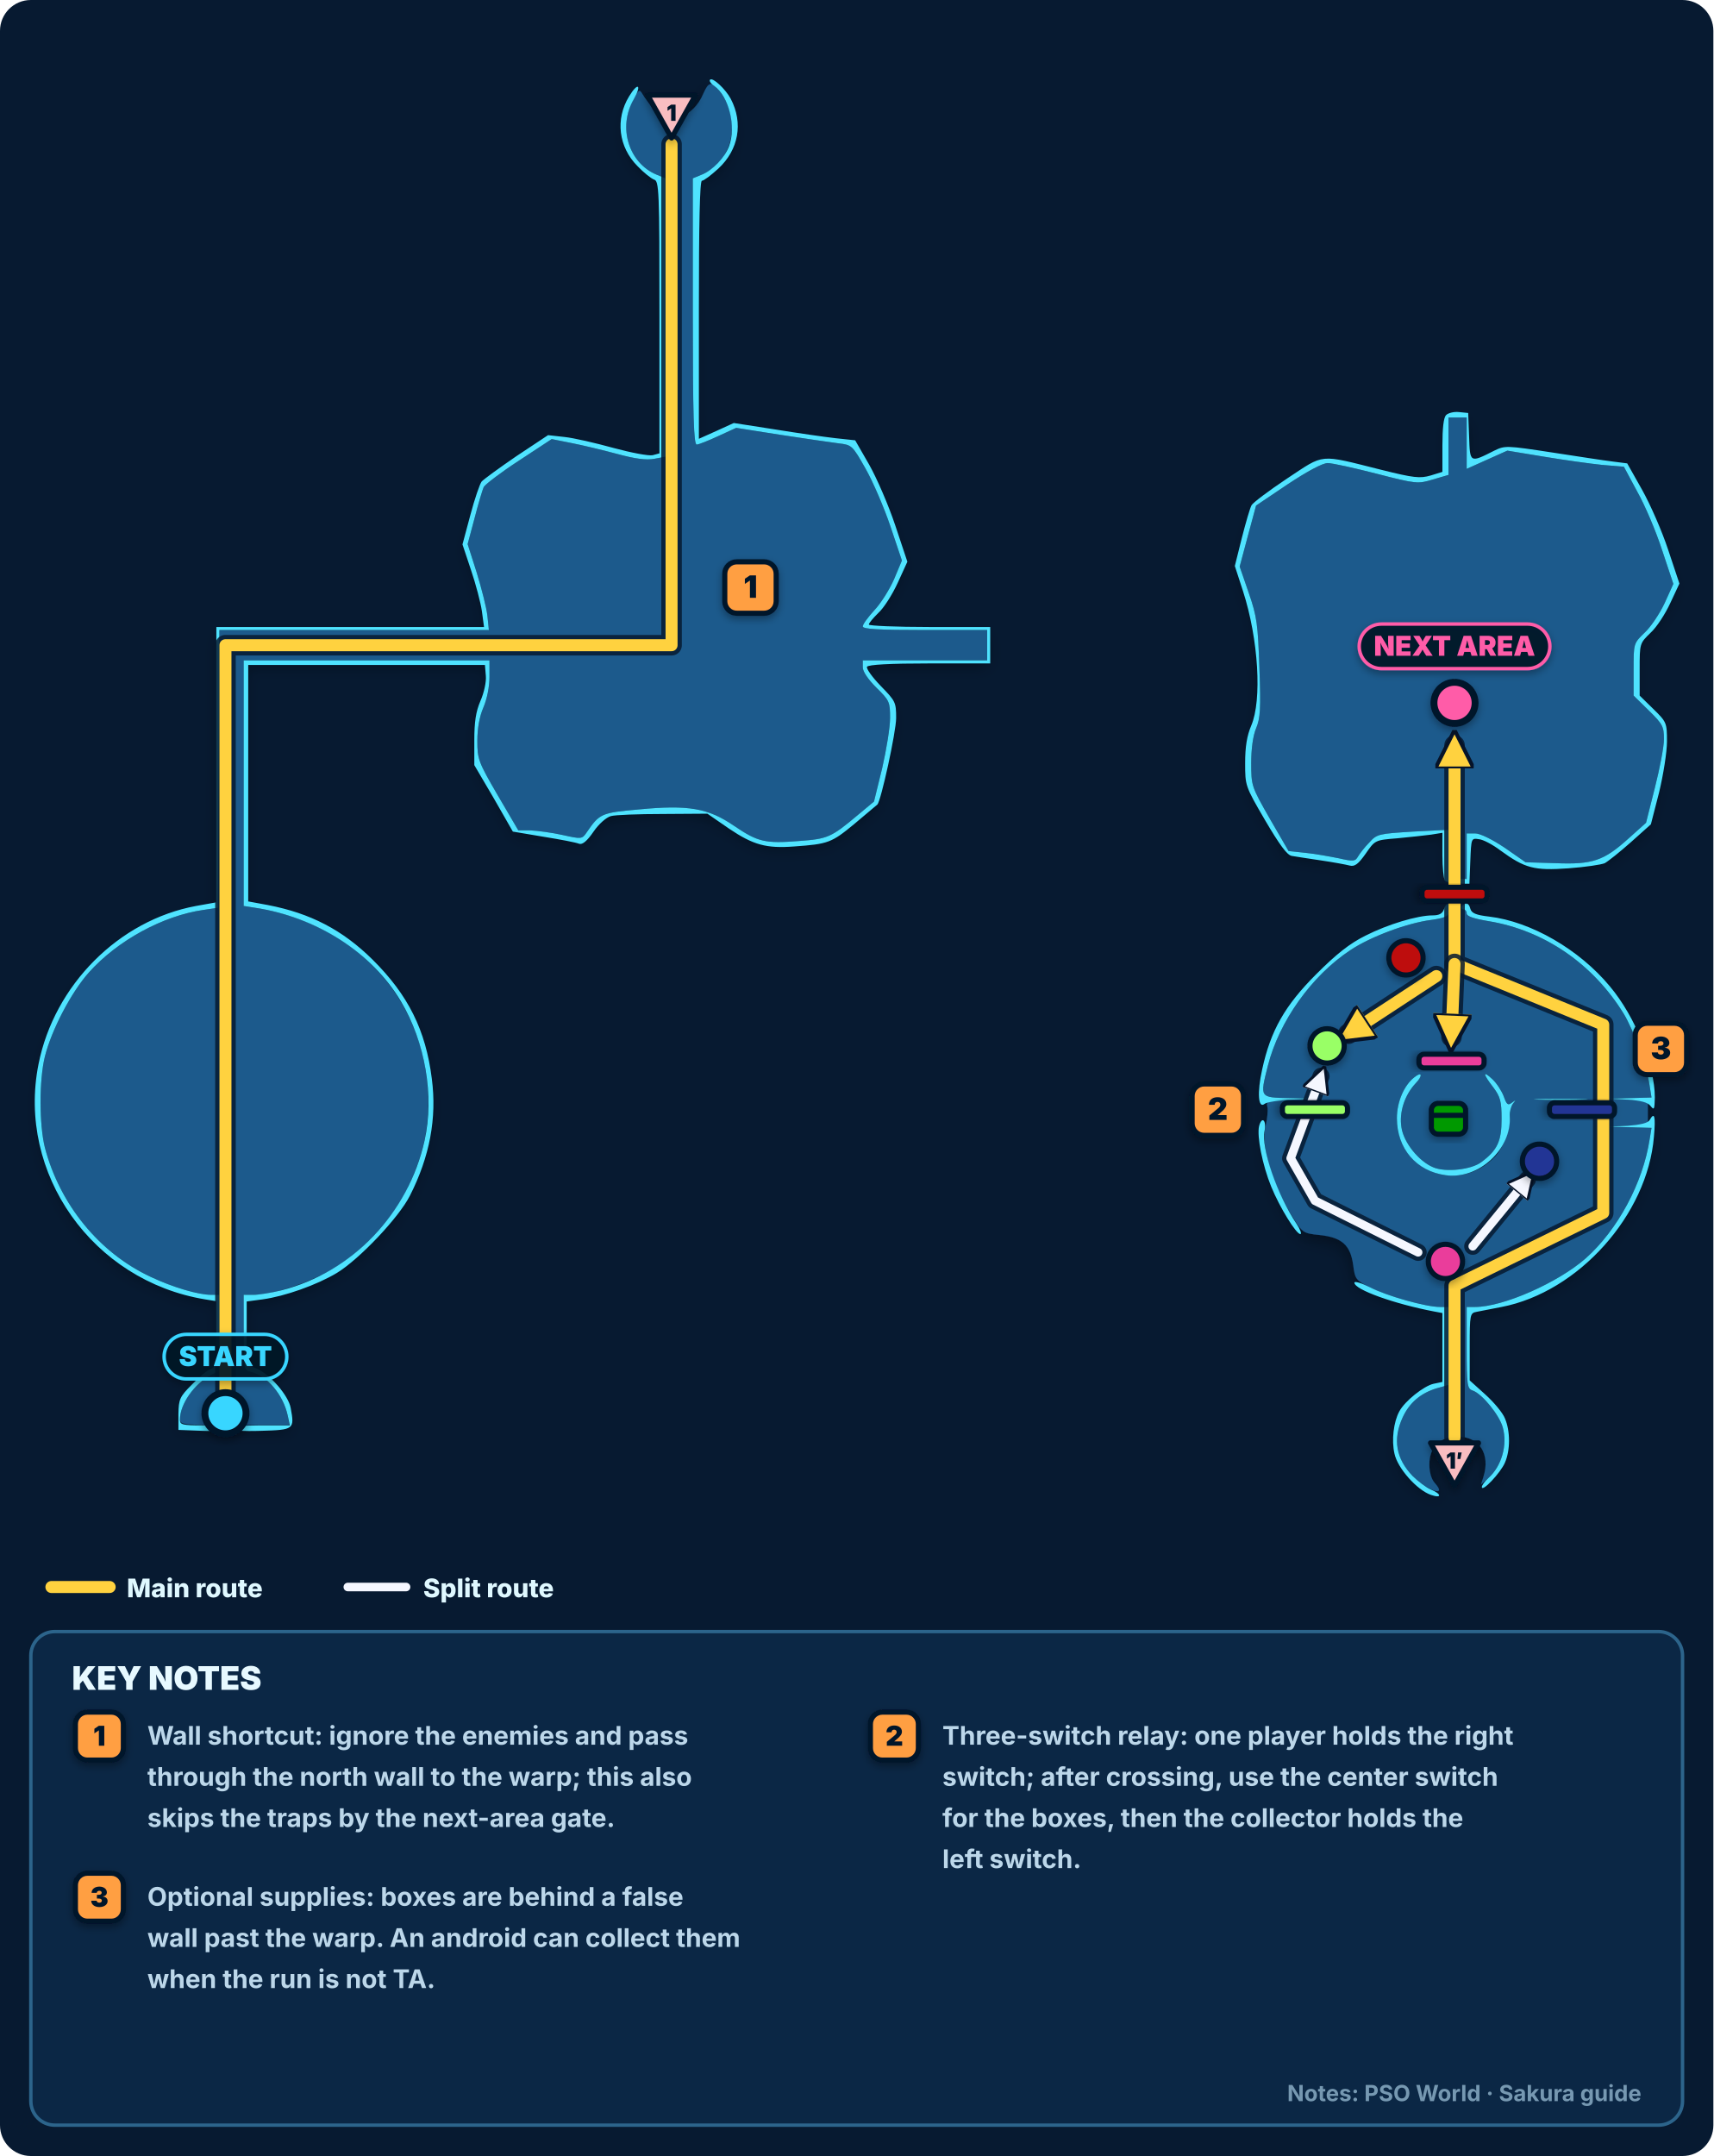
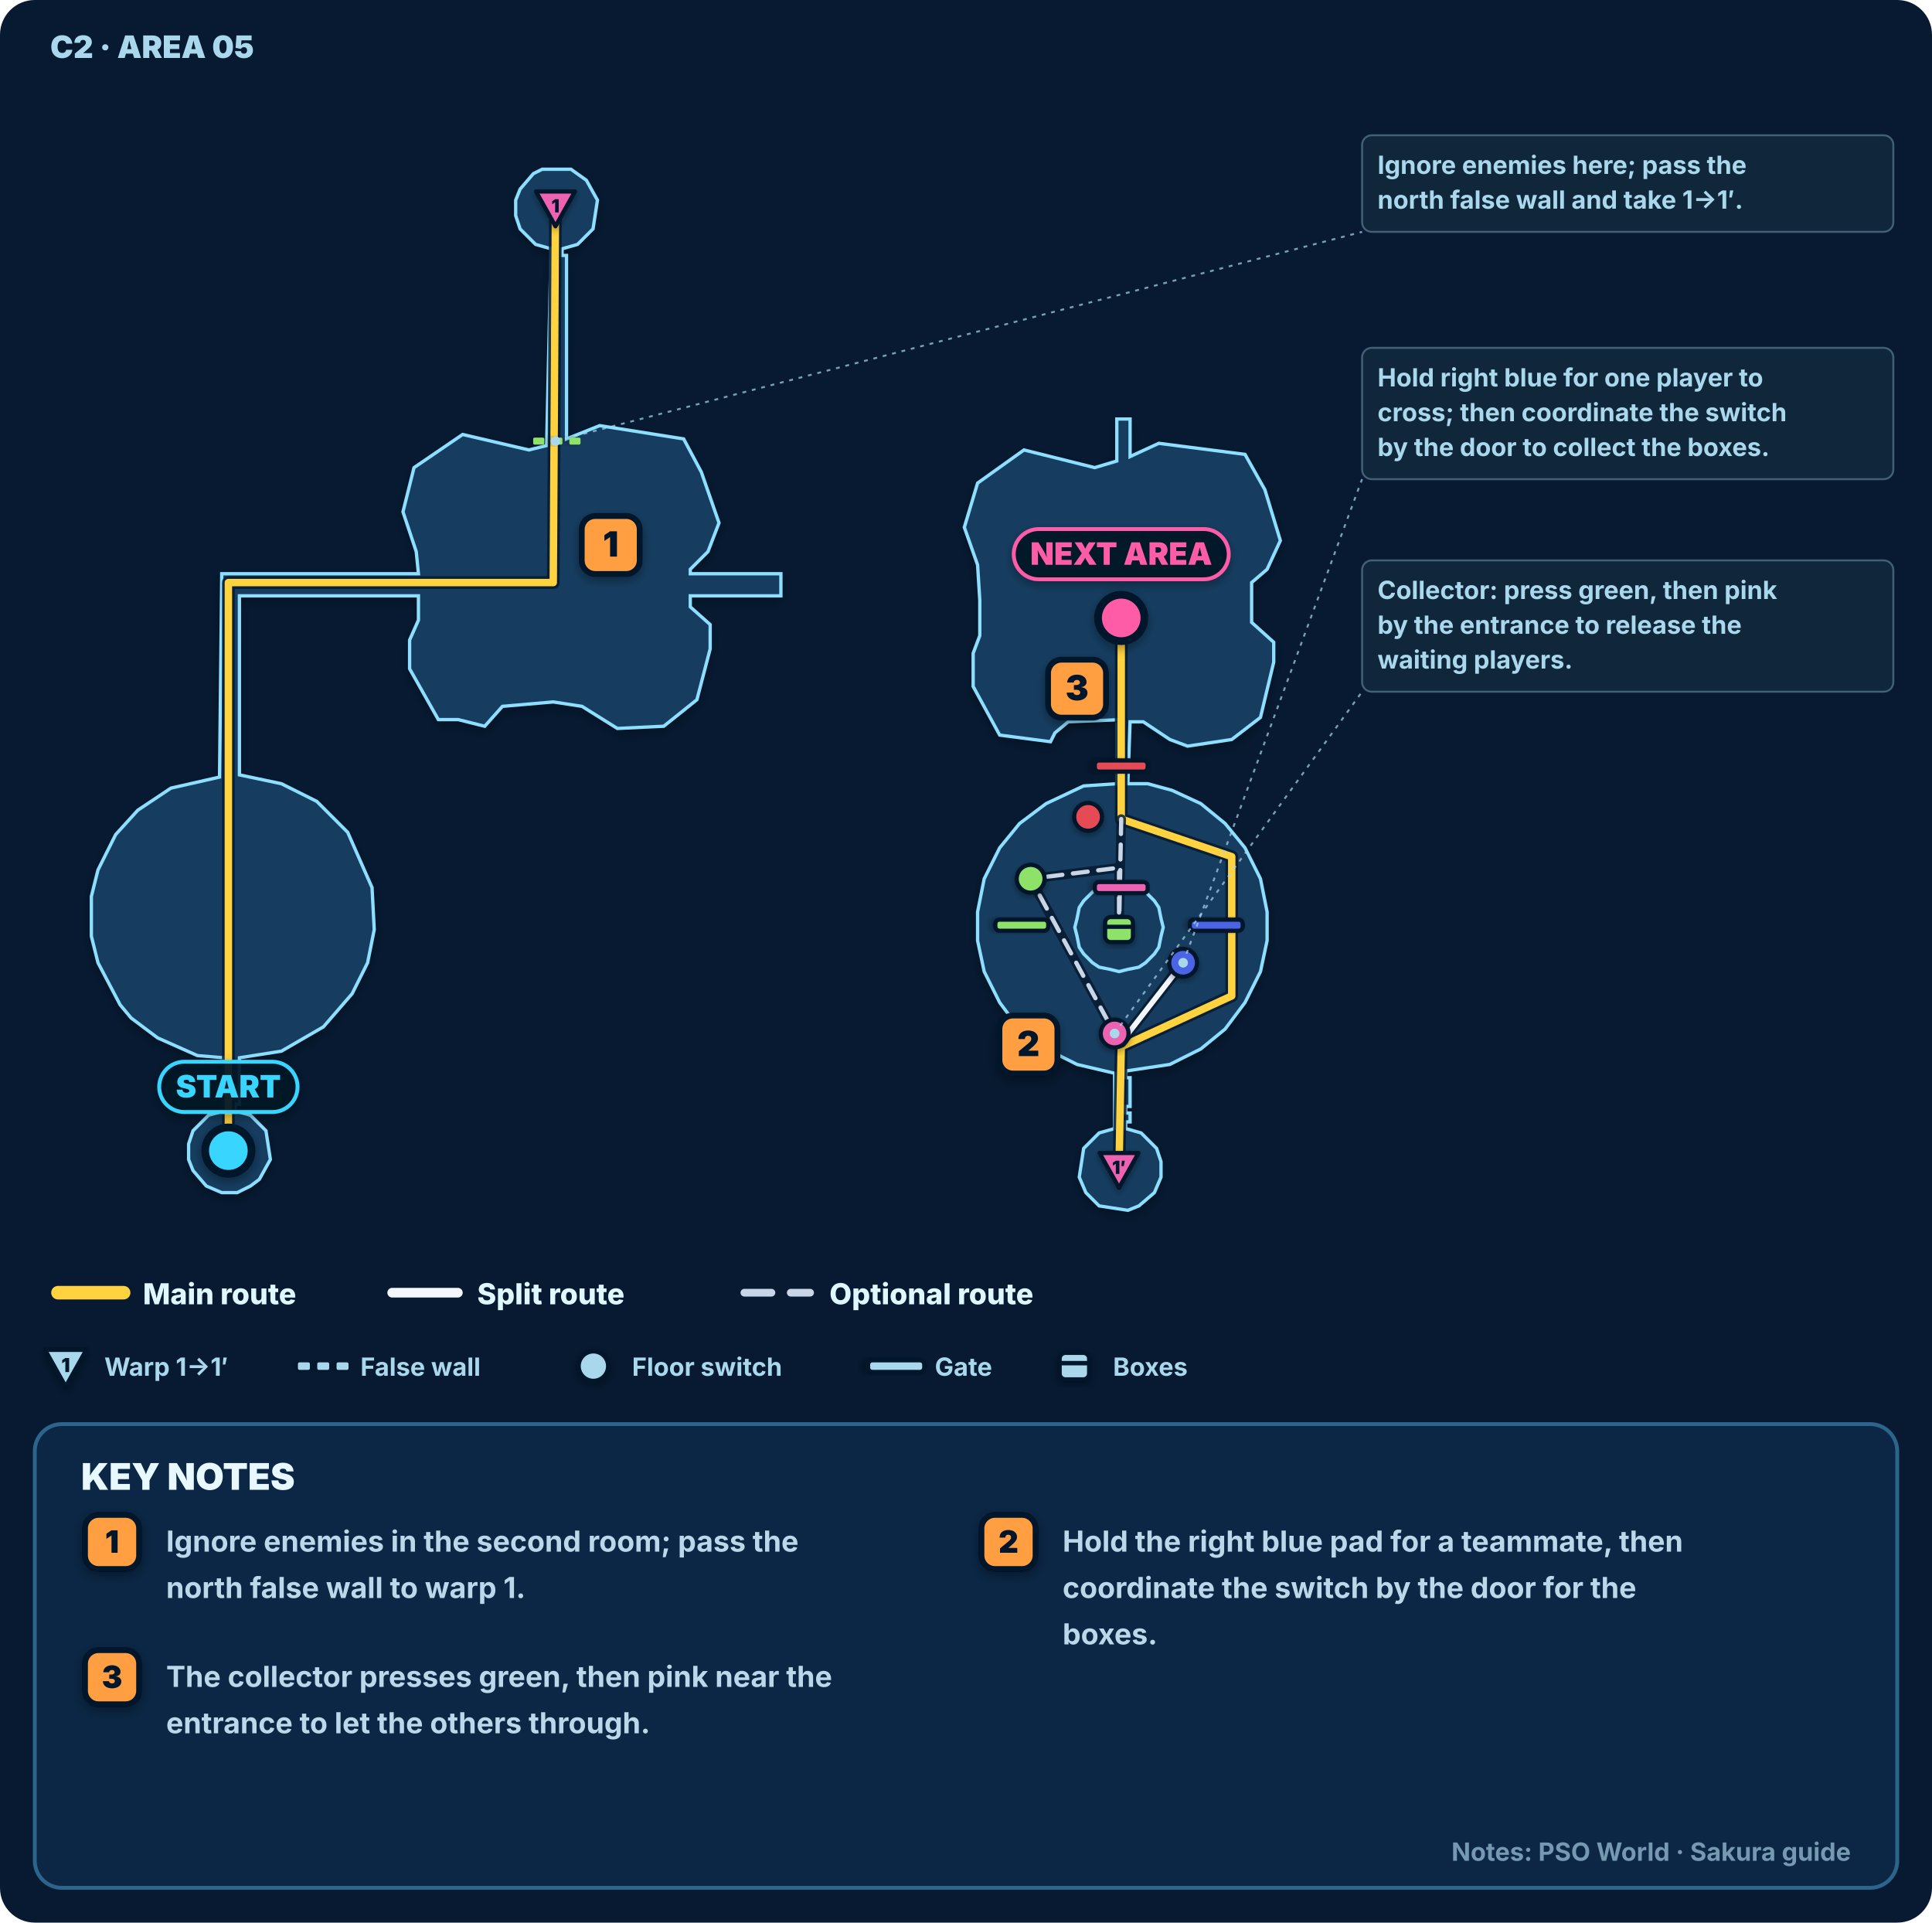
- <svg xmlns="http://www.w3.org/2000/svg" viewBox="0 0 1000 1258" role="img" aria-labelledby="title desc" shape-rendering="geometricPrecision">
+ <svg xmlns="http://www.w3.org/2000/svg" viewBox="0 0 1000 995" role="img" aria-labelledby="title desc" shape-rendering="geometricPrecision">
  <defs>
    <filter id="shadow" x="-30%" y="-30%" width="160%" height="160%">
      <feDropShadow dx="0" dy="2" stdDeviation="2.5" flood-color="#000" flood-opacity=".35" />
    </filter>
-     <pattern id="dark-hatch" width="5.646" height="5.646" patternUnits="userSpaceOnUse" patternTransform="rotate(45)">
-       <rect width="5.646" height="5.646" fill="#000" fill-opacity=".25" />
-       <path d="M0 0V5.646" stroke="#4fe3ff" stroke-opacity=".25" stroke-width="1.694" />
+     <pattern id="dark-hatch" width="8.742" height="8.742" patternUnits="userSpaceOnUse" patternTransform="rotate(45)">
+       <rect width="8.742" height="8.742" fill="#000" fill-opacity=".25" />
+       <path d="M0 0V8.742" stroke="#4fe3ff" stroke-opacity=".25" stroke-width="2.623" />
    </pattern>
    <marker id="arrow-main" viewBox="0 0 10 10" refX="6" refY="5" markerWidth="3.2" markerHeight="3.2" orient="auto-start-reverse">
      <path d="M0 0 10 5 0 10Z" fill="#ffd23f" stroke="#061329" stroke-width="1" />
    </marker>
    <marker id="arrow-split" viewBox="0 0 10 10" refX="6" refY="5" markerWidth="3.2" markerHeight="3.2" orient="auto-start-reverse">
      <path d="M0 0 10 5 0 10Z" fill="#f5f7ff" stroke="#061329" stroke-width="1" />
    </marker>
    <marker id="arrow-solo" viewBox="0 0 10 10" refX="6" refY="5" markerWidth="3.2" markerHeight="3.2" orient="auto-start-reverse">
      <path d="M0 0 10 5 0 10Z" fill="#b48cff" stroke="#061329" stroke-width="1" />
    </marker>
  </defs>
-   <rect width="1000" height="1258" rx="18" fill="#071a31" />
-   <g transform="translate(20 24) scale(1.77122)">
+   <rect width="1000" height="995" rx="18" fill="#071a31" />
+   <text x="26" y="30" text-anchor="start" fill="#a9d8ed" font-family="system-ui,-apple-system,sans-serif" font-size="16" font-weight="900">C2 · AREA 05</text>
+   <g transform="translate(45 75) scale(1.14391)">
    <g filter="url(#shadow)">
-       <g transform="translate(0,491) scale(0.1,-0.1)" fill="#1f5a8c" stroke="none">
-         <path d="M2205 4738 c-34 -82 -116 -107 -165 -51 -14 17 -30 38 -36 49 -10 17 -13 15 -33 -23 -47 -93 -10 -206 80 -243 l29 -12 0 -459 0 -458 -37 -7 c-26 -5 -63 0 -122 16 -48 13 -115 29 -151 36 l-65 13 -108 -71 c-60 -39 -112 -79 -116 -87 -4 -9 -18 -55 -30 -102 l-23 -86 30 -94 c16 -52 32 -115 35 -141 l5 -48 -444 0 -444 0 -2 -457 -3 -458 -47 -7 c-134 -19 -284 -101 -378 -206 -58 -65 -123 -189 -145 -277 -19 -76 -19 -224 0 -300 49 -187 179 -347 349 -426 72 -34 156 -59 199 -59 l27 0 0 -125 0 -124 -27 -15 c-56 -29 -103 -96 -103 -146 0 -18 10 -19 181 -19 l180 0 -6 32 c-15 68 -67 130 -121 143 -24 6 -24 7 -24 130 l0 124 33 0 c53 0 146 27 227 67 109 53 225 170 279 282 55 114 75 210 68 325 -19 312 -246 551 -569 601 l-38 6 0 404 0 405 405 0 405 0 0 -54 c0 -32 -8 -73 -20 -101 -13 -30 -20 -69 -20 -110 0 -60 3 -69 67 -179 l68 -116 40 0 c22 -1 69 -7 105 -15 63 -14 65 -14 80 8 43 63 49 65 172 76 164 16 229 4 314 -54 78 -53 102 -59 214 -50 95 7 106 12 193 85 l54 45 27 110 c14 61 26 135 26 165 0 53 -2 58 -45 100 -27 27 -45 53 -45 67 l0 23 205 0 205 0 0 50 0 50 -205 0 c-154 0 -205 3 -205 12 0 7 17 30 38 53 21 22 50 68 65 102 l26 62 -38 113 c-21 62 -58 148 -82 190 -43 76 -45 78 -89 83 -25 3 -111 16 -191 28 l-146 23 -59 -27 c-32 -15 -65 -28 -71 -28 -10 -1 -13 93 -13 438 l0 439 29 12 c107 44 134 190 53 283 -22 24 -31 21 -47 -15z M4660 3575 l0 -94 -51 -15 c-50 -15 -54 -15 -186 19 -74 19 -146 35 -161 35 -17 0 -67 -27 -132 -70 l-104 -70 -27 -100 -27 -101 30 -87 c27 -78 30 -103 35 -247 5 -134 3 -166 -11 -199 -10 -24 -16 -67 -16 -114 0 -75 1 -78 61 -183 l62 -107 56 -6 c31 -3 80 -12 110 -18 48 -11 54 -10 63 6 6 10 22 31 37 46 25 28 31 29 144 36 l117 6 0 -81 0 -81 30 0 30 0 0 75 0 75 28 0 c16 0 55 -19 97 -47 l69 -48 99 -3 c122 -5 159 8 240 81 l58 52 29 115 c16 63 30 135 30 160 0 42 -4 50 -50 95 l-50 49 0 86 c0 86 0 86 36 121 20 18 50 63 66 97 l29 64 -37 111 c-20 62 -57 149 -82 193 l-44 82 -72 6 c-39 4 -125 16 -191 27 l-121 20 -67 -30 -67 -30 0 84 0 85 -30 0 -30 0 0 -95z M4673 2095 c1 -25 -1 -45 -5 -45 -4 0 -8 -6 -8 -14 0 -9 -19 -16 -57 -21 -78 -10 -200 -55 -267 -100 -127 -84 -234 -234 -271 -380 -27 -107 -28 -105 73 -107 l87 -2 -84 -3 c-76 -4 -83 -5 -78 -23 3 -11 0 -38 -5 -61 -18 -68 21 -198 93 -310 28 -44 32 -47 85 -52 73 -8 101 -33 110 -99 6 -47 9 -50 56 -74 55 -28 185 -64 230 -64 l28 0 0 -128 0 -129 -39 -11 c-53 -16 -90 -48 -112 -96 -32 -70 -22 -135 29 -189 48 -51 122 -77 77 -27 -11 12 -18 35 -18 61 0 57 35 92 93 92 72 0 109 -58 85 -133 l-8 -25 23 20 c45 40 65 109 49 168 -11 41 -69 112 -100 122 -17 6 -19 17 -19 141 l0 134 28 0 c92 0 273 80 364 160 106 94 189 249 211 393 l6 37 -72 2 -72 2 66 3 66 4 0 39 0 39 -66 4 -66 3 72 2 72 2 -6 38 c-9 63 -53 184 -85 237 -101 165 -263 276 -446 306 -48 8 -72 16 -72 25 0 8 -4 14 -8 14 -4 0 -6 20 -5 45 2 39 0 45 -17 45 -17 0 -19 -6 -17 -45z m-121 -618 c-36 -38 -55 -95 -47 -145 7 -50 57 -112 105 -132 40 -17 125 -8 158 17 53 39 67 69 67 142 0 58 -4 73 -27 104 -35 45 -36 58 -3 27 14 -13 30 -38 37 -56 10 -28 14 -31 27 -21 14 10 14 10 3 -4 -6 -9 -11 -27 -10 -40 2 -41 -20 -103 -48 -133 -120 -128 -324 -49 -324 126 0 54 24 109 58 135 25 20 28 5 4 -20z m551 -54 c-40 -2 -106 -2 -145 0 -40 1 -8 3 72 3 80 0 112 -2 73 -3z" />
+       <g id="c2-floor" data-source="PSO World area_05.png">
+         <defs>
+           <clipPath id="c2-floor-clip">
+             <path d="M206 11L202 13L196 20L194 25L194 32L196 38L203 45L210 47L208 136L200 138L170 131L148 146L143 166L149 184L150 194L61 194L60 286L38 291L23 301L13 312L5 328L2 340L2 358L5 370L15 389L20 395L32 404L50 412L62 413L62 437L55 439L48 446L46 452L46 459L48 464L54 471L61 474L68 474L74 471L78 468L83 459L81 446L74 439L67 437L67 434L69 434L69 413L88 410L107 399L120 384L127 370L130 355L129 336L118 311L104 297L88 289L69 285L69 204L150 204L150 215L146 224L146 237L159 260L168 260L180 263L188 254L211 252L224 254L240 264L261 263L276 251L282 228L282 217L273 209L273 204L314 204L314 194L273 194L273 192L281 184L286 171L278 148L270 133L232 127L217 133L217 50L215 50L215 47L222 45L229 38L231 25L226 16L219 11Z M466 124L466 143L456 146L424 138L403 153L397 173L403 190L404 206L404 222L401 230L401 245L413 267L436 270L438 266L444 261L468 260L466 262L466 289L451 290L434 298L422 307L413 318L406 332L403 347L403 360L406 374L413 388L422 400L434 409L448 416L465 420L465 445L458 447L451 454L449 467L452 474L458 480L471 482L476 480L483 474L486 467L486 460L484 454L477 447L470 445L470 442L472 442L472 438L470 438L470 435L472 435L472 422L470 422L470 419L490 416L504 409L515 400L524 388L531 374L534 360L534 347L531 332L524 318L515 307L504 298L491 292L480 289L471 289L472 261L478 261L490 269L498 272L518 269L531 259L537 234L537 225L527 216L527 198L534 192L540 179L533 156L524 140L485 135L472 141L472 124Z" clip-rule="evenodd" />
+           </clipPath>
+           <pattern id="c2-dark-hatch" width="8" height="8" patternUnits="userSpaceOnUse">
+             <path d="M-2 2L2-2M0 8L8 0M6 10L10 6" fill="none" stroke="#4fe3ff" stroke-opacity=".18" stroke-width="1" />
+           </pattern>
+         </defs>
+         <path d="M206 11L202 13L196 20L194 25L194 32L196 38L203 45L210 47L208 136L200 138L170 131L148 146L143 166L149 184L150 194L61 194L60 286L38 291L23 301L13 312L5 328L2 340L2 358L5 370L15 389L20 395L32 404L50 412L62 413L62 437L55 439L48 446L46 452L46 459L48 464L54 471L61 474L68 474L74 471L78 468L83 459L81 446L74 439L67 437L67 434L69 434L69 413L88 410L107 399L120 384L127 370L130 355L129 336L118 311L104 297L88 289L69 285L69 204L150 204L150 215L146 224L146 237L159 260L168 260L180 263L188 254L211 252L224 254L240 264L261 263L276 251L282 228L282 217L273 209L273 204L314 204L314 194L273 194L273 192L281 184L286 171L278 148L270 133L232 127L217 133L217 50L215 50L215 47L222 45L229 38L231 25L226 16L219 11Z M466 124L466 143L456 146L424 138L403 153L397 173L403 190L404 206L404 222L401 230L401 245L413 267L436 270L438 266L444 261L468 260L466 262L466 289L451 290L434 298L422 307L413 318L406 332L403 347L403 360L406 374L413 388L422 400L434 409L448 416L465 420L465 445L458 447L451 454L449 467L452 474L458 480L471 482L476 480L483 474L486 467L486 460L484 454L477 447L470 445L470 442L472 442L472 438L470 438L470 435L472 435L472 422L470 422L470 419L490 416L504 409L515 400L524 388L531 374L534 360L534 347L531 332L524 318L515 307L504 298L491 292L480 289L471 289L472 261L478 261L490 269L498 272L518 269L531 259L537 234L537 225L527 216L527 198L534 192L540 179L533 156L524 140L485 135L472 141L472 124Z" fill="#173d60" fill-rule="evenodd" />
+         <g id="c2-dark-rooms" clip-path="url(#c2-floor-clip)">
+           <path d="" fill="#102b42" />
+           <path d="" fill="url(#c2-dark-hatch)" />
+         </g>
      </g>
    </g>
-     <g transform="translate(0,491) scale(0.1,-0.1)" fill="#4fe3ff" stroke="none">
-       <path d="M2227 4783 c-4 -3 2 -13 13 -20 49 -35 74 -135 49 -200 -14 -37 -54 -79 -90 -93 l-29 -12 0 -439 c0 -345 3 -439 13 -438 6 0 39 13 71 28 l59 27 146 -23 c80 -12 166 -25 191 -28 44 -5 46 -7 89 -83 24 -42 61 -128 82 -190 l38 -113 -26 -62 c-15 -34 -44 -80 -65 -102 -21 -23 -38 -46 -38 -53 0 -9 51 -12 205 -12 l205 0 0 -50 0 -50 -205 0 -205 0 0 -23 c0 -14 18 -40 45 -67 43 -42 45 -47 45 -100 0 -30 -12 -104 -26 -165 l-27 -110 -54 -45 c-87 -73 -98 -78 -193 -85 -112 -9 -136 -3 -214 50 -85 58 -150 70 -314 54 -123 -11 -129 -13 -172 -76 -15 -22 -17 -22 -80 -8 -36 8 -83 14 -105 15 l-40 0 -68 116 c-64 110 -67 119 -67 179 0 41 7 80 20 110 12 28 20 69 20 101 l0 54 -405 0 -405 0 0 -405 0 -404 38 -6 c203 -31 384 -147 480 -308 80 -134 111 -312 78 -459 -53 -240 -239 -434 -471 -493 -32 -8 -74 -15 -92 -15 l-33 0 0 -124 c0 -123 0 -124 24 -130 54 -13 106 -75 121 -143 l7 -33 -96 0 c-60 0 -96 -4 -96 -10 0 -7 35 -10 97 -8 109 3 111 5 98 75 -7 41 -68 111 -112 130 l-33 13 0 104 0 104 52 7 c74 10 180 48 245 87 74 45 205 183 241 255 65 128 89 255 72 385 -20 160 -78 276 -195 392 -99 98 -205 153 -345 180 l-65 12 0 390 0 389 390 0 390 0 3 -36 c2 -19 -6 -56 -18 -83 -15 -35 -20 -69 -20 -129 l0 -82 64 -109 63 -110 101 -17 c56 -9 108 -19 117 -23 11 -4 26 8 48 40 17 25 42 47 57 51 13 4 91 7 171 7 l147 1 71 -49 c80 -54 123 -66 215 -59 112 8 123 12 198 74 40 34 75 63 76 64 12 11 62 240 62 285 0 52 -2 56 -51 106 -28 29 -48 57 -45 63 5 7 73 11 207 11 l199 0 0 60 0 60 -200 0 c-110 0 -200 4 -200 8 0 5 14 21 31 38 18 16 46 60 64 99 l32 70 -40 120 c-22 66 -61 156 -86 200 l-46 80 -65 7 c-36 4 -126 17 -200 29 l-135 21 -57 -26 -58 -26 0 425 c0 283 3 425 10 425 6 0 30 18 54 40 67 62 83 150 41 230 -17 32 -60 72 -68 63z M1960 4728 c-46 -75 -35 -167 28 -230 20 -21 44 -40 54 -44 17 -5 18 -31 18 -454 l0 -448 -22 -6 c-13 -3 -71 8 -130 24 -58 16 -131 33 -161 36 l-54 6 -104 -69 c-57 -39 -109 -77 -115 -84 -6 -8 -23 -57 -37 -110 l-26 -97 28 -84 c16 -47 32 -108 36 -136 l7 -52 -441 0 -441 0 0 -453 0 -454 -67 -12 c-254 -47 -467 -260 -519 -521 -72 -360 178 -714 549 -775 l37 -6 0 -109 c0 -96 -2 -109 -18 -114 -10 -3 -38 -26 -62 -51 -41 -41 -44 -49 -45 -97 l0 -53 78 -3 c48 -2 77 1 77 8 0 6 -30 10 -75 10 -67 0 -75 2 -75 19 0 51 47 118 103 147 l27 15 0 124 0 125 -27 0 c-43 0 -127 25 -199 59 -170 79 -300 239 -349 426 -19 76 -19 224 0 300 22 88 87 212 145 277 94 105 244 187 378 206 l47 7 3 458 2 457 444 0 444 0 -5 48 c-3 26 -19 89 -35 141 l-30 94 23 86 c12 47 26 93 30 102 4 8 56 48 116 87 l108 71 65 -13 c36 -7 103 -23 151 -36 59 -16 96 -21 122 -16 l37 7 0 458 0 459 -29 12 c-92 38 -129 156 -76 248 28 49 14 58 -15 10z M4652 3678 c-8 -8 -12 -43 -12 -100 l0 -87 -39 -12 c-35 -10 -55 -8 -163 19 -208 52 -184 54 -310 -29 -60 -40 -113 -80 -117 -88 -5 -9 -19 -57 -32 -108 l-23 -92 27 -83 c51 -158 63 -359 27 -443 -14 -33 -20 -69 -20 -123 0 -75 0 -76 66 -189 47 -80 72 -114 87 -117 12 -2 56 -9 97 -15 41 -6 84 -14 95 -17 16 -4 28 5 52 39 31 45 31 45 105 51 40 4 90 9 111 12 l37 6 0 -74 c0 -40 4 -77 8 -83 4 -5 24 -10 44 -11 l37 0 3 75 c3 75 3 76 28 72 14 -1 46 -18 71 -37 81 -59 111 -67 224 -59 55 4 109 12 120 17 11 6 50 37 86 69 l66 59 27 105 c14 58 26 133 26 168 0 61 -1 64 -45 107 l-45 44 0 86 c0 86 0 86 36 121 20 18 49 63 65 98 l30 64 -37 111 c-20 61 -59 150 -86 198 l-49 87 -47 6 c-26 3 -116 17 -201 30 -150 23 -155 23 -190 6 -81 -41 -80 -41 -83 46 l-3 78 -30 3 c-17 2 -36 -3 -43 -10z m68 -93 l0 -84 67 30 67 30 121 -20 c66 -11 152 -23 191 -27 l72 -6 44 -82 c25 -44 62 -131 82 -193 l37 -111 -29 -64 c-16 -34 -46 -79 -66 -97 -36 -35 -36 -35 -36 -121 l0 -86 50 -49 c46 -45 50 -53 50 -95 0 -25 -14 -97 -30 -160 l-29 -115 -58 -52 c-81 -73 -118 -86 -240 -81 l-99 3 -69 48 c-42 28 -81 47 -97 47 l-28 0 0 -75 0 -75 -30 0 -30 0 0 81 0 81 -117 -6 c-113 -7 -119 -8 -144 -36 -15 -15 -31 -36 -37 -46 -9 -16 -15 -17 -63 -6 -30 6 -79 15 -110 18 l-56 6 -62 107 c-60 105 -61 108 -61 183 0 47 6 90 16 114 14 33 16 65 11 199 -5 144 -8 169 -35 247 l-30 87 27 101 27 100 104 70 c65 43 115 70 132 70 15 0 87 -16 161 -35 132 -34 136 -34 186 -19 l51 15 0 94 0 95 30 0 30 0 0 -85z M4645 2050 c-5 -14 -15 -20 -37 -20 -50 0 -147 -29 -222 -67 -52 -26 -95 -60 -162 -127 -103 -103 -150 -185 -178 -314 -17 -76 -13 -130 8 -113 7 6 48 12 91 14 l80 3 -87 2 c-101 2 -100 0 -73 107 37 146 144 296 271 380 67 45 189 90 267 100 38 5 57 12 57 21 0 8 5 14 11 14 5 0 7 5 4 10 -10 16 -23 12 -30 -10z M4705 2060 c-3 -5 -1 -10 4 -10 6 0 11 -6 11 -14 0 -9 24 -17 72 -25 183 -30 345 -141 446 -306 32 -53 76 -174 85 -237 l6 -38 -72 -2 -72 -2 64 -3 c46 -3 68 -9 77 -21 12 -15 13 -11 14 28 0 106 -64 266 -148 366 -101 122 -261 214 -398 230 -43 5 -58 11 -62 26 -5 20 -17 24 -27 8z M4548 1497 c-34 -26 -58 -81 -58 -135 0 -100 64 -175 161 -188 109 -15 218 86 211 195 -1 13 4 31 10 40 11 14 11 14 -3 4 -13 -10 -17 -7 -27 21 -7 18 -23 43 -37 56 -33 31 -32 18 3 -27 23 -31 27 -46 27 -104 0 -73 -14 -103 -67 -142 -33 -25 -118 -34 -158 -17 -48 20 -98 82 -105 132 -8 50 11 107 47 145 24 25 21 40 -4 20z M4958 1423 c39 -2 105 -2 145 0 39 1 7 3 -73 3 -80 0 -112 -2 -72 -3z M5323 1356 c-5 -10 -30 -16 -73 -19 l-65 -3 72 -2 72 -2 -6 -37 c-22 -144 -105 -299 -211 -393 -91 -80 -272 -160 -364 -160 l-28 0 0 -134 c0 -124 2 -135 19 -141 31 -10 89 -81 100 -122 16 -58 -4 -128 -48 -167 -12 -11 -21 -24 -21 -29 0 -19 62 47 76 80 18 41 18 104 0 146 -7 18 -36 53 -65 79 l-51 46 0 111 c0 107 1 111 23 115 12 2 49 10 82 16 253 49 481 303 502 561 6 68 2 83 -14 55z M4036 1336 c-8 -33 11 -129 40 -200 28 -68 82 -156 96 -156 5 0 0 15 -12 33 -64 95 -118 251 -106 307 7 35 -9 50 -18 16z M4350 820 c0 -23 132 -70 263 -95 l27 -5 0 -114 0 -113 -29 -6 c-32 -7 -95 -57 -113 -91 -19 -35 -26 -95 -16 -139 10 -48 74 -120 120 -136 37 -13 36 3 -1 18 -15 7 -42 27 -59 44 -55 57 -66 121 -33 193 22 48 59 80 112 96 l39 11 0 129 0 128 -28 0 c-46 0 -175 36 -231 65 -28 14 -51 21 -51 15z" />
-     </g>
-     <path d="M63 445 L63 199 L210 199 L210 34" fill="none" stroke="#071a31" stroke-opacity=".85" stroke-width="6.775" stroke-linecap="round" stroke-linejoin="round" />
-     <path data-role="main" d="M63 445 L63 199 L210 199 L210 34" fill="none" stroke="#ffd23f" stroke-width="3.952" stroke-linecap="round" stroke-linejoin="round" />
-     <path d="M468 460 L468 410 L517 386 L517 324 L468 304 L468 232" fill="none" stroke="#071a31" stroke-opacity=".85" stroke-width="6.775" stroke-linecap="round" stroke-linejoin="round" />
-     <path data-role="main" d="M468 460 L468 410 L517 386 L517 324 L468 304 L468 232" fill="none" stroke="#ffd23f" stroke-width="3.952" stroke-linecap="round" stroke-linejoin="round" marker-end="url(#arrow-main)" />
-     <path d="M468 304 L467 328" fill="none" stroke="#071a31" stroke-opacity=".85" stroke-width="6.775" stroke-linecap="round" stroke-linejoin="round" />
-     <path data-role="main" d="M468 304 L467 328" fill="none" stroke="#ffd23f" stroke-width="3.952" stroke-linecap="round" stroke-linejoin="round" marker-end="url(#arrow-main)" />
-     <path d="M462 308 L433 327" fill="none" stroke="#071a31" stroke-opacity=".85" stroke-width="6.775" stroke-linecap="round" stroke-linejoin="round" />
-     <path data-role="main" d="M462 308 L433 327" fill="none" stroke="#ffd23f" stroke-width="3.952" stroke-linecap="round" stroke-linejoin="round" marker-end="url(#arrow-main)" />
-     <path d="M474 397 L492 375" fill="none" stroke="#071a31" stroke-opacity=".85" stroke-width="5.646" stroke-linecap="round" stroke-linejoin="round" />
-     <path data-role="split" d="M474 397 L492 375" fill="none" stroke="#f5f7ff" stroke-width="2.823" stroke-linecap="round" stroke-linejoin="round" marker-end="url(#arrow-split)" />
-     <path d="M456 399 L422 382 L414 368 L424 341" fill="none" stroke="#071a31" stroke-opacity=".85" stroke-width="5.646" stroke-linecap="round" stroke-linejoin="round" />
-     <path data-role="split" d="M456 399 L422 382 L414 368 L424 341" fill="none" stroke="#f5f7ff" stroke-width="2.823" stroke-linecap="round" stroke-linejoin="round" marker-end="url(#arrow-split)" />
-     <g transform="translate(210 24) scale(0.564583)" stroke="#061329" stroke-width="3" stroke-linejoin="round" filter="url(#shadow)">
-       <path d="M-14-11H14L0 14Z" fill="#f9bdc1" />
+     <g id="c2-walls" fill="none" stroke="#8edfff" stroke-width="1.5" stroke-linejoin="miter">
+       <path d="M206 11L202 13L196 20L194 25L194 32L196 38L203 45L210 47L208 136L200 138L170 131L148 146L143 166L149 184L150 194L61 194L60 286L38 291L23 301L13 312L5 328L2 340L2 358L5 370L15 389L20 395L32 404L50 412L62 413L62 437L55 439L48 446L46 452L46 459L48 464L54 471L61 474L68 474L74 471L78 468L83 459L81 446L74 439L67 437L67 434L69 434L69 413L88 410L107 399L120 384L127 370L130 355L129 336L118 311L104 297L88 289L69 285L69 204L150 204L150 215L146 224L146 237L159 260L168 260L180 263L188 254L211 252L224 254L240 264L261 263L276 251L282 228L282 217L273 209L273 204L314 204L314 194L273 194L273 192L281 184L286 171L278 148L270 133L232 127L217 133L217 50L215 50L215 47L222 45L229 38L231 25L226 16L219 11Z M466 124L466 143L456 146L424 138L403 153L397 173L403 190L404 206L404 222L401 230L401 245L413 267L436 270L438 266L444 261L468 260L466 262L466 289L451 290L434 298L422 307L413 318L406 332L403 347L403 360L406 374L413 388L422 400L434 409L448 416L465 420L465 445L458 447L451 454L449 467L452 474L458 480L471 482L476 480L483 474L486 467L486 460L484 454L477 447L470 445L470 442L472 442L472 438L470 438L470 435L472 435L472 422L470 422L470 419L490 416L504 409L515 400L524 388L531 374L534 360L534 347L531 332L524 318L515 307L504 298L491 292L480 289L471 289L472 261L478 261L490 269L498 272L518 269L531 259L537 234L537 225L527 216L527 198L534 192L540 179L533 156L524 140L485 135L472 141L472 124Z" />
+       <path d="" />
+       <path d="M487 354L486 358L485 363L483 366L479 370L476 372L471 373L467 374L463 373L458 372L455 370L451 366L449 363L448 358L447 354L448 350L449 345L451 342L455 338L458 336L463 335L467 334L471 335L476 336L479 338L483 342L485 345L486 350Z" />
+     </g>
+     <path d="M64 455 L64 198 L211 198 L212 28" fill="none" stroke="#071a31" stroke-opacity=".85" stroke-width="5.77" stroke-linecap="round" stroke-linejoin="round" />
+     <path data-role="main" d="M64 455 L64 198 L211 198 L212 28" fill="none" stroke="#ffd23f" stroke-width="3.366" stroke-linecap="round" stroke-linejoin="round" />
+     <path d="M467 463 L468 408 L518 385 L518 322 L468 305 L468 214" fill="none" stroke="#071a31" stroke-opacity=".85" stroke-width="5.77" stroke-linecap="round" stroke-linejoin="round" />
+     <path data-role="main" d="M467 463 L468 408 L518 385 L518 322 L468 305 L468 214" fill="none" stroke="#ffd23f" stroke-width="3.366" stroke-linecap="round" stroke-linejoin="round" marker-end="url(#arrow-main)" />
+     <path d="M468 406 L496 370" fill="none" stroke="#071a31" stroke-opacity=".85" stroke-width="4.808" stroke-linecap="round" stroke-linejoin="round" />
+     <path data-role="split" d="M468 406 L496 370" fill="none" stroke="#f5f7ff" stroke-width="2.404" stroke-linecap="round" stroke-linejoin="round" marker-end="url(#arrow-split)" />
+     <path d="M468 305 L467 355 L467 327 L427 332 L465 402" fill="none" stroke="#071a31" stroke-opacity=".85" stroke-width="4.327" stroke-linecap="round" stroke-linejoin="round" />
+     <path data-role="optional" d="M468 305 L467 355 L467 327 L427 332 L465 402" fill="none" stroke="#c9d6e8" stroke-width="1.923" stroke-linecap="round" stroke-linejoin="round" stroke-dasharray="6.731 4.808" />
+     <g transform="translate(212 28) scale(0.629419)" stroke="#061329" stroke-width="3" stroke-linejoin="round" filter="url(#shadow)">
+       <path d="M-14-11H14L0 14Z" fill="#ed64b2" />
      <text y="4" text-anchor="middle" font-family="system-ui,-apple-system,sans-serif" font-size="13" font-weight="950" fill="#061329" stroke="none">1</text>
    </g>
-     <g transform="translate(468 468) scale(0.564583)" stroke="#061329" stroke-width="3" stroke-linejoin="round" filter="url(#shadow)">
-       <path d="M-14-11H14L0 14Z" fill="#f9bdc1" />
+     <g transform="translate(467 463) scale(0.629419)" stroke="#061329" stroke-width="3" stroke-linejoin="round" filter="url(#shadow)">
+       <path d="M-14-11H14L0 14Z" fill="#ed64b2" />
      <text y="4" text-anchor="middle" font-family="system-ui,-apple-system,sans-serif" font-size="13" font-weight="950" fill="#061329" stroke="none">1′</text>
    </g>
-     <g transform="translate(465 402) scale(0.564583)" stroke="#061329" stroke-width="3" stroke-linejoin="round" filter="url(#shadow)">
-       <circle r="10" fill="#ea3c9b" />
-     </g>
-     <g transform="translate(496 369) scale(0.564583)" stroke="#061329" stroke-width="3" stroke-linejoin="round" filter="url(#shadow)">
-       <circle r="10" fill="#243695" />
-     </g>
-     <g transform="translate(510 352) scale(0.564583) rotate(90)" stroke="#061329" stroke-width="3" stroke-linejoin="round" filter="url(#shadow)">
-       <rect x="-4" y="-19" width="8" height="38" rx="3" fill="#243695" />
-     </g>
-     <g transform="translate(426 331) scale(0.564583)" stroke="#061329" stroke-width="3" stroke-linejoin="round" filter="url(#shadow)">
-       <circle r="10" fill="#99ff66" />
-     </g>
-     <g transform="translate(422 352) scale(0.564583) rotate(90)" stroke="#061329" stroke-width="3" stroke-linejoin="round" filter="url(#shadow)">
-       <rect x="-4" y="-19" width="8" height="38" rx="3" fill="#99ff66" />
-     </g>
-     <g transform="translate(467 336) scale(0.564583) rotate(90)" stroke="#061329" stroke-width="3" stroke-linejoin="round" filter="url(#shadow)">
-       <rect x="-4" y="-19" width="8" height="38" rx="3" fill="#ea3c9b" />
-     </g>
-     <g transform="translate(466 355) scale(0.564583)" stroke="#061329" stroke-width="3" stroke-linejoin="round" filter="url(#shadow)">
-       <rect x="-10" y="-9" width="20" height="18" rx="4" fill="#009900" />
+     <g transform="translate(212 134) scale(0.629419) rotate(90)" stroke="#061329" stroke-width="3" stroke-linejoin="round" filter="url(#shadow)">
+       <rect x="-2.5" y="-18" width="5" height="8" rx="1" fill="#8ee26b" stroke="none" />
+       <rect x="-2.5" y="-5" width="5" height="8" rx="1" fill="#8ee26b" stroke="none" />
+       <rect x="-2.5" y="8" width="5" height="8" rx="1" fill="#8ee26b" stroke="none" />
+     </g>
+     <g transform="translate(496 370) scale(0.629419)" stroke="#061329" stroke-width="3" stroke-linejoin="round" filter="url(#shadow)">
+       <circle r="10" fill="#4c64e5" />
+     </g>
+     <g transform="translate(511 353) scale(0.629419) rotate(90)" stroke="#061329" stroke-width="3" stroke-linejoin="round" filter="url(#shadow)">
+       <rect x="-4" y="-19" width="8" height="38" rx="3" fill="#4c64e5" />
+     </g>
+     <g transform="translate(453 304) scale(0.629419)" stroke="#061329" stroke-width="3" stroke-linejoin="round" filter="url(#shadow)">
+       <circle r="10" fill="#e64c55" />
+     </g>
+     <g transform="translate(468 281) scale(0.629419) rotate(90)" stroke="#061329" stroke-width="3" stroke-linejoin="round" filter="url(#shadow)">
+       <rect x="-4" y="-19" width="8" height="38" rx="3" fill="#e64c55" />
+     </g>
+     <g transform="translate(427 332) scale(0.629419)" stroke="#061329" stroke-width="3" stroke-linejoin="round" filter="url(#shadow)">
+       <circle r="10" fill="#8ee26b" />
+     </g>
+     <g transform="translate(423 353) scale(0.629419) rotate(90)" stroke="#061329" stroke-width="3" stroke-linejoin="round" filter="url(#shadow)">
+       <rect x="-4" y="-19" width="8" height="38" rx="3" fill="#8ee26b" />
+     </g>
+     <g transform="translate(465 402) scale(0.629419)" stroke="#061329" stroke-width="3" stroke-linejoin="round" filter="url(#shadow)">
+       <circle r="10" fill="#ed64b2" />
+     </g>
+     <g transform="translate(468 336) scale(0.629419) rotate(90)" stroke="#061329" stroke-width="3" stroke-linejoin="round" filter="url(#shadow)">
+       <rect x="-4" y="-19" width="8" height="38" rx="3" fill="#ed64b2" />
+     </g>
+     <g transform="translate(467 355) scale(0.629419)" stroke="#061329" stroke-width="3" stroke-linejoin="round" filter="url(#shadow)">
+       <rect x="-10" y="-9" width="20" height="18" rx="4" fill="#8ee26b" />
      <path d="M-10-2H10" fill="none" />
    </g>
-     <g transform="translate(452 302) scale(0.564583)" stroke="#061329" stroke-width="3" stroke-linejoin="round" filter="url(#shadow)">
-       <circle r="10" fill="#be0d0b" />
-     </g>
-     <g transform="translate(468 281) scale(0.564583) rotate(90)" stroke="#061329" stroke-width="3" stroke-linejoin="round" filter="url(#shadow)">
-       <rect x="-4" y="-19" width="8" height="38" rx="3" fill="#be0d0b" />
-     </g>
-   </g>
-   <g transform="translate(438.007 342.819)" filter="url(#shadow)">
+   </g>
+   <g transform="translate(316.107 282.048)" filter="url(#shadow)">
    <rect x="-15" y="-15" width="30" height="30" rx="7" fill="#ff9f43" stroke="#061329" stroke-width="3" />
    <text x="0" y="6" text-anchor="middle" fill="#061329" font-family="system-ui,-apple-system,sans-serif" font-size="18" font-weight="950">1</text>
  </g>
-   <g transform="translate(710.775 647.469)" filter="url(#shadow)">
+   <g transform="translate(532.306 540.572)" filter="url(#shadow)">
    <rect x="-15" y="-15" width="30" height="30" rx="7" fill="#ff9f43" stroke="#061329" stroke-width="3" />
    <text x="0" y="6" text-anchor="middle" fill="#061329" font-family="system-ui,-apple-system,sans-serif" font-size="18" font-weight="950">2</text>
  </g>
-   <g transform="translate(969.373 612.044)" filter="url(#shadow)">
+   <g transform="translate(557.472 356.402)" filter="url(#shadow)">
    <rect x="-15" y="-15" width="30" height="30" rx="7" fill="#ff9f43" stroke="#061329" stroke-width="3" />
    <text x="0" y="6" text-anchor="middle" fill="#061329" font-family="system-ui,-apple-system,sans-serif" font-size="18" font-weight="950">3</text>
  </g>
-   <g transform="translate(131.587 824.59)" filter="url(#shadow)">
+   <g transform="translate(118.21 595.48)" filter="url(#shadow)">
    <circle r="12" fill="#39d6ff" stroke="#061329" stroke-width="4" />
    <rect x="-35.8" y="-46" width="71.6" height="26" rx="13" fill="#061329" fill-opacity=".9" stroke="#39d6ff" stroke-width="2" />
    <text x="0" y="-27.5" text-anchor="middle" fill="#39d6ff" font-family="system-ui,-apple-system,sans-serif" font-size="16" font-weight="900">START</text>
  </g>
-   <g transform="translate(848.93 410.125)" filter="url(#shadow)">
+   <g transform="translate(580.351 319.797)" filter="url(#shadow)">
    <circle r="12" fill="#ff5ca8" stroke="#061329" stroke-width="4" />
    <rect x="-55.64" y="-46" width="111.28" height="26" rx="13" fill="#061329" fill-opacity=".9" stroke="#ff5ca8" stroke-width="2" />
    <text x="0" y="-27.5" text-anchor="middle" fill="#ff5ca8" font-family="system-ui,-apple-system,sans-serif" font-size="16" font-weight="900">NEXT AREA</text>
  </g>
-   <path d="M30 926h34" stroke="#ffd23f" stroke-width="7" stroke-linecap="round" />
-   <text x="74" y="932" text-anchor="start" fill="#dff8ff" font-family="system-ui,-apple-system,sans-serif" font-size="15" font-weight="800">Main route</text>
-   <path d="M203.0 926h34" stroke="#f5f7ff" stroke-width="5" stroke-linecap="round" />
-   <text x="247" y="932" text-anchor="start" fill="#dff8ff" font-family="system-ui,-apple-system,sans-serif" font-size="15" font-weight="800">Split route</text>
-   <g transform="translate(18 952)">
-     <rect width="964" height="288" rx="14" fill="#0b2745" stroke="#2c648b" stroke-width="2" />
+   <path d="M287.509 228.284L705 120" fill="none" stroke="#a9d8ed" stroke-opacity=".7" stroke-width="1" stroke-dasharray="2 3" />
+   <circle cx="287.509" cy="228.284" r="2.5" fill="#a9d8ed" />
+   <path d="M612.38 498.247L705 248" fill="none" stroke="#a9d8ed" stroke-opacity=".7" stroke-width="1" stroke-dasharray="2 3" />
+   <circle cx="612.38" cy="498.247" r="2.5" fill="#a9d8ed" />
+   <path d="M576.919 534.852L705 358" fill="none" stroke="#a9d8ed" stroke-opacity=".7" stroke-width="1" stroke-dasharray="2 3" />
+   <circle cx="576.919" cy="534.852" r="2.5" fill="#a9d8ed" />
+   <g data-callout="north-false-wall">
+     <rect data-callout-box="" x="705" y="70" width="275" height="50" rx="5" fill="#10263a" stroke="#a9d8ed" stroke-opacity=".35" />
+     <text x="713" y="90" text-anchor="start" fill="#a9d8ed" font-family="system-ui,-apple-system,sans-serif" font-size="13" font-weight="650">Ignore enemies here; pass the</text>
+     <text x="713" y="108" text-anchor="start" fill="#a9d8ed" font-family="system-ui,-apple-system,sans-serif" font-size="13" font-weight="650">north false wall and take 1→1′.</text>
+   </g>
+   <g data-callout="right-pad-supply-relay">
+     <rect data-callout-box="" x="705" y="180" width="275" height="68" rx="5" fill="#10263a" stroke="#a9d8ed" stroke-opacity=".35" />
+     <text x="713" y="200" text-anchor="start" fill="#a9d8ed" font-family="system-ui,-apple-system,sans-serif" font-size="13" font-weight="650">Hold right blue for one player to</text>
+     <text x="713" y="218" text-anchor="start" fill="#a9d8ed" font-family="system-ui,-apple-system,sans-serif" font-size="13" font-weight="650">cross; then coordinate the switch</text>
+     <text x="713" y="236" text-anchor="start" fill="#a9d8ed" font-family="system-ui,-apple-system,sans-serif" font-size="13" font-weight="650">by the door to collect the boxes.</text>
+   </g>
+   <g data-callout="collector-green-pink">
+     <rect data-callout-box="" x="705" y="290" width="275" height="68" rx="5" fill="#10263a" stroke="#a9d8ed" stroke-opacity=".35" />
+     <text x="713" y="310" text-anchor="start" fill="#a9d8ed" font-family="system-ui,-apple-system,sans-serif" font-size="13" font-weight="650">Collector: press green, then pink</text>
+     <text x="713" y="328" text-anchor="start" fill="#a9d8ed" font-family="system-ui,-apple-system,sans-serif" font-size="13" font-weight="650">by the entrance to release the</text>
+     <text x="713" y="346" text-anchor="start" fill="#a9d8ed" font-family="system-ui,-apple-system,sans-serif" font-size="13" font-weight="650">waiting players.</text>
+   </g>
+   <path d="M30 669h34" stroke="#ffd23f" stroke-width="7" stroke-linecap="round" />
+   <text x="74" y="675" text-anchor="start" fill="#dff8ff" font-family="system-ui,-apple-system,sans-serif" font-size="15" font-weight="800">Main route</text>
+   <path d="M203.0 669h34" stroke="#f5f7ff" stroke-width="5" stroke-linecap="round" />
+   <text x="247" y="675" text-anchor="start" fill="#dff8ff" font-family="system-ui,-apple-system,sans-serif" font-size="15" font-weight="800">Split route</text>
+   <path d="M385.3 669h34" stroke="#c9d6e8" stroke-width="4" stroke-linecap="round" stroke-dasharray="14 10" />
+   <text x="429.3" y="675" text-anchor="start" fill="#dff8ff" font-family="system-ui,-apple-system,sans-serif" font-size="15" font-weight="800">Optional route</text>
+   <g transform="translate(34 707) scale(0.769231)" stroke="#061329" stroke-width="3" stroke-linejoin="round" filter="url(#shadow)">
+     <path d="M-14-11H14L0 14Z" fill="#a9d8ed" />
+     <text y="4" text-anchor="middle" font-family="system-ui,-apple-system,sans-serif" font-size="13" font-weight="950" fill="#061329" stroke="none">1</text>
+   </g>
+   <text x="54" y="712" text-anchor="start" fill="#a9d8ed" font-family="system-ui,-apple-system,sans-serif" font-size="13" font-weight="650">Warp 1→1′</text>
+   <g transform="translate(166.54 707) scale(0.769231) rotate(90)" stroke="#061329" stroke-width="3" stroke-linejoin="round" filter="url(#shadow)">
+     <rect x="-2.5" y="-18" width="5" height="8" rx="1" fill="#a9d8ed" stroke="none" />
+     <rect x="-2.5" y="-5" width="5" height="8" rx="1" fill="#a9d8ed" stroke="none" />
+     <rect x="-2.5" y="8" width="5" height="8" rx="1" fill="#a9d8ed" stroke="none" />
+   </g>
+   <text x="186.54" y="712" text-anchor="start" fill="#a9d8ed" font-family="system-ui,-apple-system,sans-serif" font-size="13" font-weight="650">False wall</text>
+   <g transform="translate(307.14 707) scale(0.769231)" stroke="#061329" stroke-width="3" stroke-linejoin="round" filter="url(#shadow)">
+     <circle r="10" fill="#a9d8ed" />
+   </g>
+   <text x="327.14" y="712" text-anchor="start" fill="#a9d8ed" font-family="system-ui,-apple-system,sans-serif" font-size="13" font-weight="650">Floor switch</text>
+   <g transform="translate(463.86 707) scale(0.769231) rotate(90)" stroke="#061329" stroke-width="3" stroke-linejoin="round" filter="url(#shadow)">
+     <rect x="-4" y="-19" width="8" height="38" rx="3" fill="#a9d8ed" />
+   </g>
+   <text x="483.86" y="712" text-anchor="start" fill="#a9d8ed" font-family="system-ui,-apple-system,sans-serif" font-size="13" font-weight="650">Gate</text>
+   <g transform="translate(556.1 707) scale(0.769231)" stroke="#061329" stroke-width="3" stroke-linejoin="round" filter="url(#shadow)">
+     <rect x="-10" y="-9" width="20" height="18" rx="4" fill="#a9d8ed" />
+     <path d="M-10-2H10" fill="none" />
+   </g>
+   <text x="576.1" y="712" text-anchor="start" fill="#a9d8ed" font-family="system-ui,-apple-system,sans-serif" font-size="13" font-weight="650">Boxes</text>
+   <g transform="translate(18 737)">
+     <rect width="964" height="240" rx="14" fill="#0b2745" stroke="#2c648b" stroke-width="2" />
    <text x="24" y="34" text-anchor="start" fill="#e7f9ff" font-family="system-ui,-apple-system,sans-serif" font-size="19" font-weight="900">KEY NOTES</text>
    <g transform="translate(40 61)" filter="url(#shadow)">
      <rect x="-14" y="-14" width="28" height="28" rx="7" fill="#ff9f43" stroke="#061329" stroke-width="3" />
      <text x="0" y="5.6" text-anchor="middle" fill="#061329" font-family="system-ui,-apple-system,sans-serif" font-size="16" font-weight="950">1</text>
    </g>
    <text x="68" y="66" fill="#bcd7ea" font-family="system-ui,-apple-system,sans-serif" font-size="15" font-weight="650">
-       <tspan x="68" dy="0">Wall shortcut: ignore the enemies and pass</tspan>
-       <tspan x="68" dy="24">through the north wall to the warp; this also</tspan>
-       <tspan x="68" dy="24">skips the traps by the next-area gate.</tspan>
+       <tspan x="68" dy="0">Ignore enemies in the second room; pass the</tspan>
+       <tspan x="68" dy="24">north false wall to warp 1.</tspan>
    </text>
    <g transform="translate(504 61)" filter="url(#shadow)">
      <rect x="-14" y="-14" width="28" height="28" rx="7" fill="#ff9f43" stroke="#061329" stroke-width="3" />
      <text x="0" y="5.6" text-anchor="middle" fill="#061329" font-family="system-ui,-apple-system,sans-serif" font-size="16" font-weight="950">2</text>
    </g>
    <text x="532" y="66" fill="#bcd7ea" font-family="system-ui,-apple-system,sans-serif" font-size="15" font-weight="650">
-       <tspan x="532" dy="0">Three-switch relay: one player holds the right</tspan>
-       <tspan x="532" dy="24">switch; after crossing, use the center switch</tspan>
-       <tspan x="532" dy="24">for the boxes, then the collector holds the</tspan>
-       <tspan x="532" dy="24">left switch.</tspan>
+       <tspan x="532" dy="0">Hold the right blue pad for a teammate, then</tspan>
+       <tspan x="532" dy="24">coordinate the switch by the door for the</tspan>
+       <tspan x="532" dy="24">boxes.</tspan>
    </text>
-     <g transform="translate(40 155)" filter="url(#shadow)">
+     <g transform="translate(40 131)" filter="url(#shadow)">
      <rect x="-14" y="-14" width="28" height="28" rx="7" fill="#ff9f43" stroke="#061329" stroke-width="3" />
      <text x="0" y="5.6" text-anchor="middle" fill="#061329" font-family="system-ui,-apple-system,sans-serif" font-size="16" font-weight="950">3</text>
    </g>
-     <text x="68" y="160" fill="#bcd7ea" font-family="system-ui,-apple-system,sans-serif" font-size="15" font-weight="650">
-       <tspan x="68" dy="0">Optional supplies: boxes are behind a false</tspan>
-       <tspan x="68" dy="24">wall past the warp. An android can collect them</tspan>
-       <tspan x="68" dy="24">when the run is not TA.</tspan>
+     <text x="68" y="136" fill="#bcd7ea" font-family="system-ui,-apple-system,sans-serif" font-size="15" font-weight="650">
+       <tspan x="68" dy="0">The collector presses green, then pink near the</tspan>
+       <tspan x="68" dy="24">entrance to let the others through.</tspan>
    </text>
-     <text x="940" y="274" text-anchor="end" fill="#7698b1" font-family="system-ui,-apple-system,sans-serif" font-size="13" font-weight="650">Notes: PSO World · Sakura guide</text>
+     <text x="940" y="226" text-anchor="end" fill="#7698b1" font-family="system-ui,-apple-system,sans-serif" font-size="13" font-weight="650">Notes: PSO World · Sakura guide</text>
  </g>
</svg>
